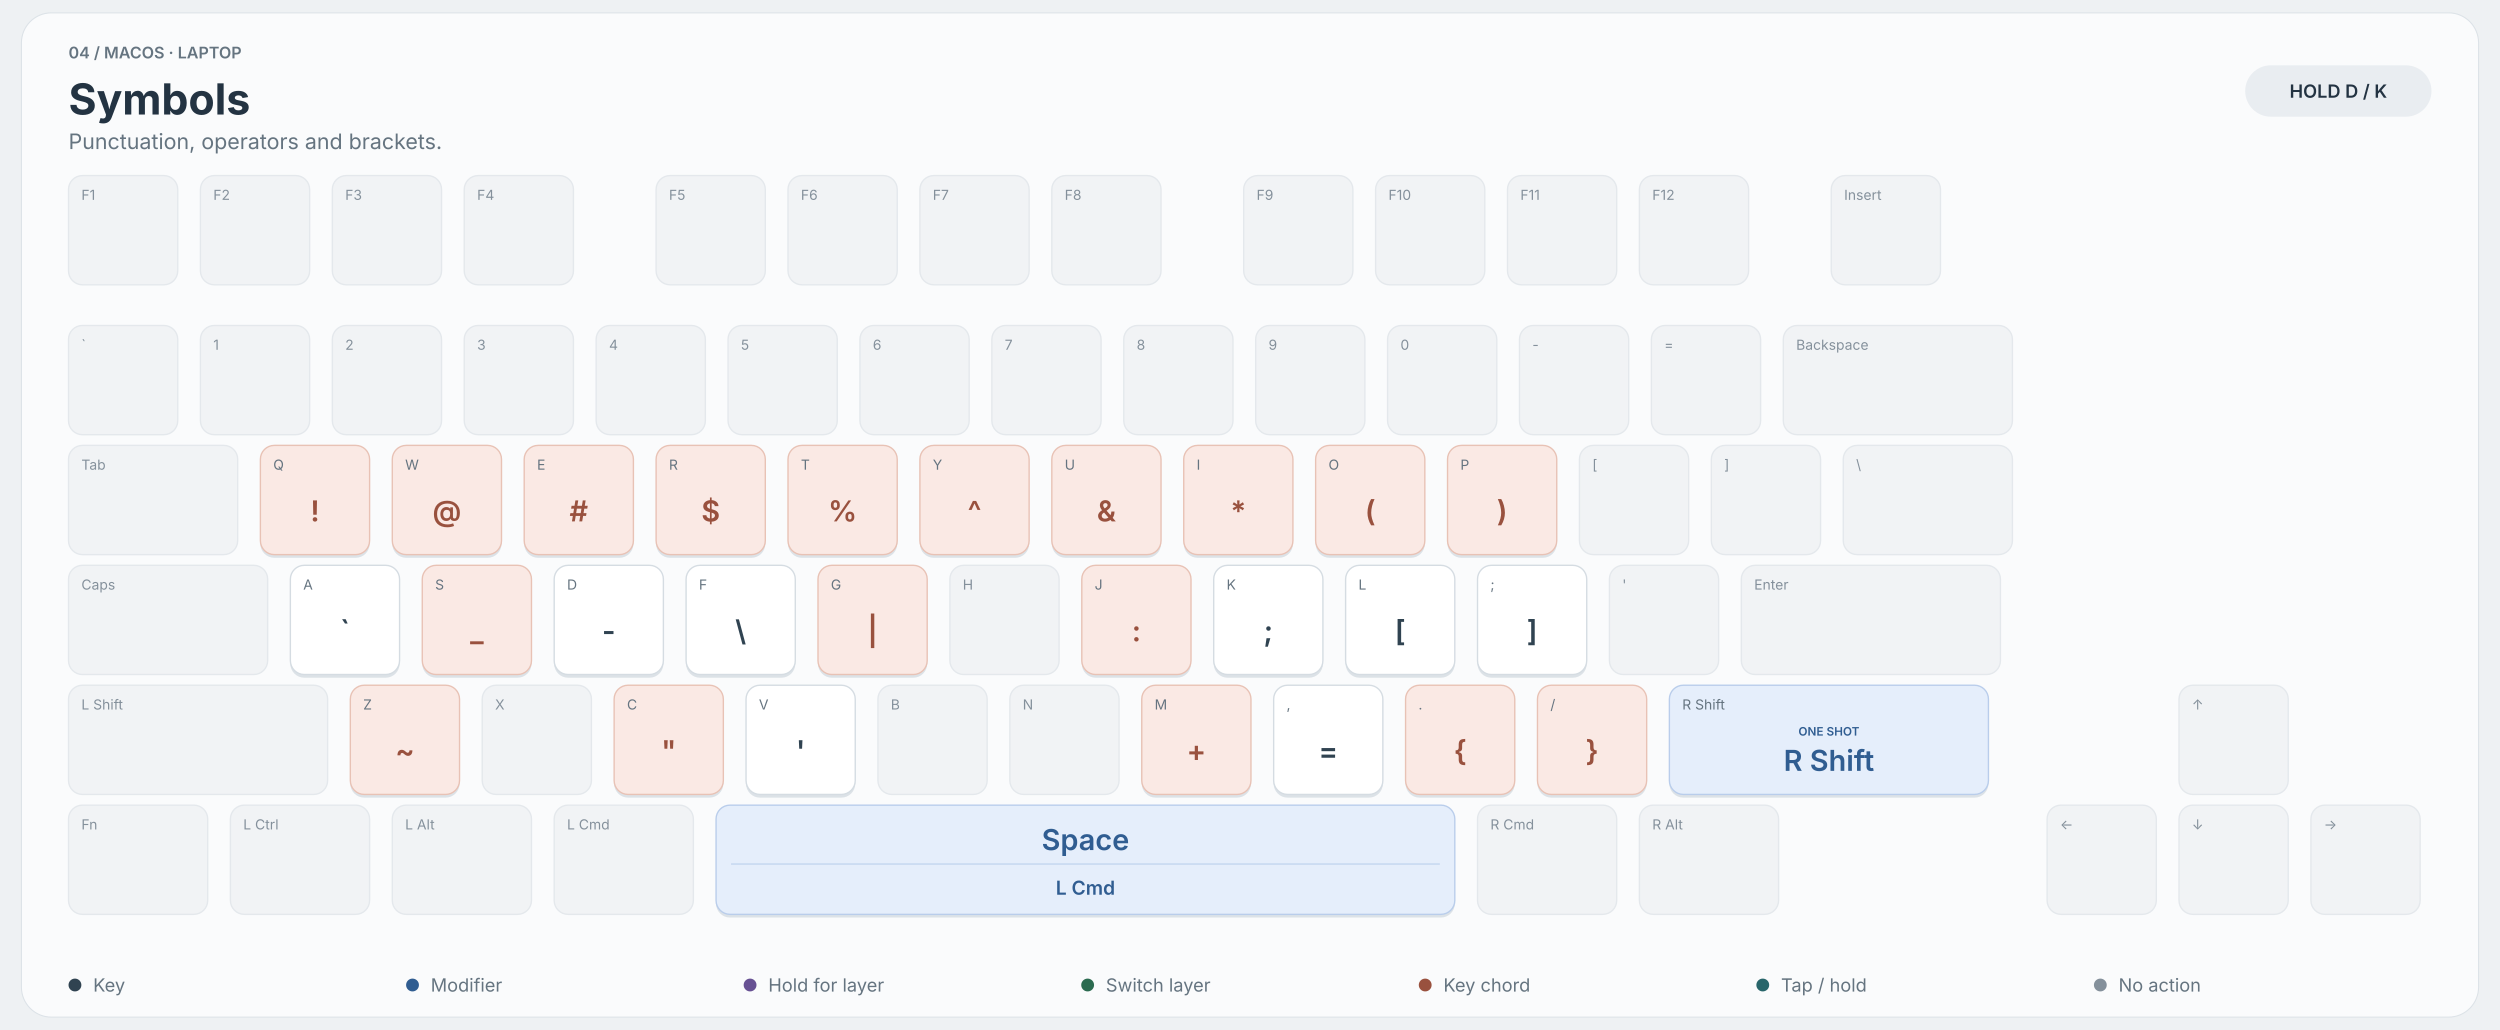
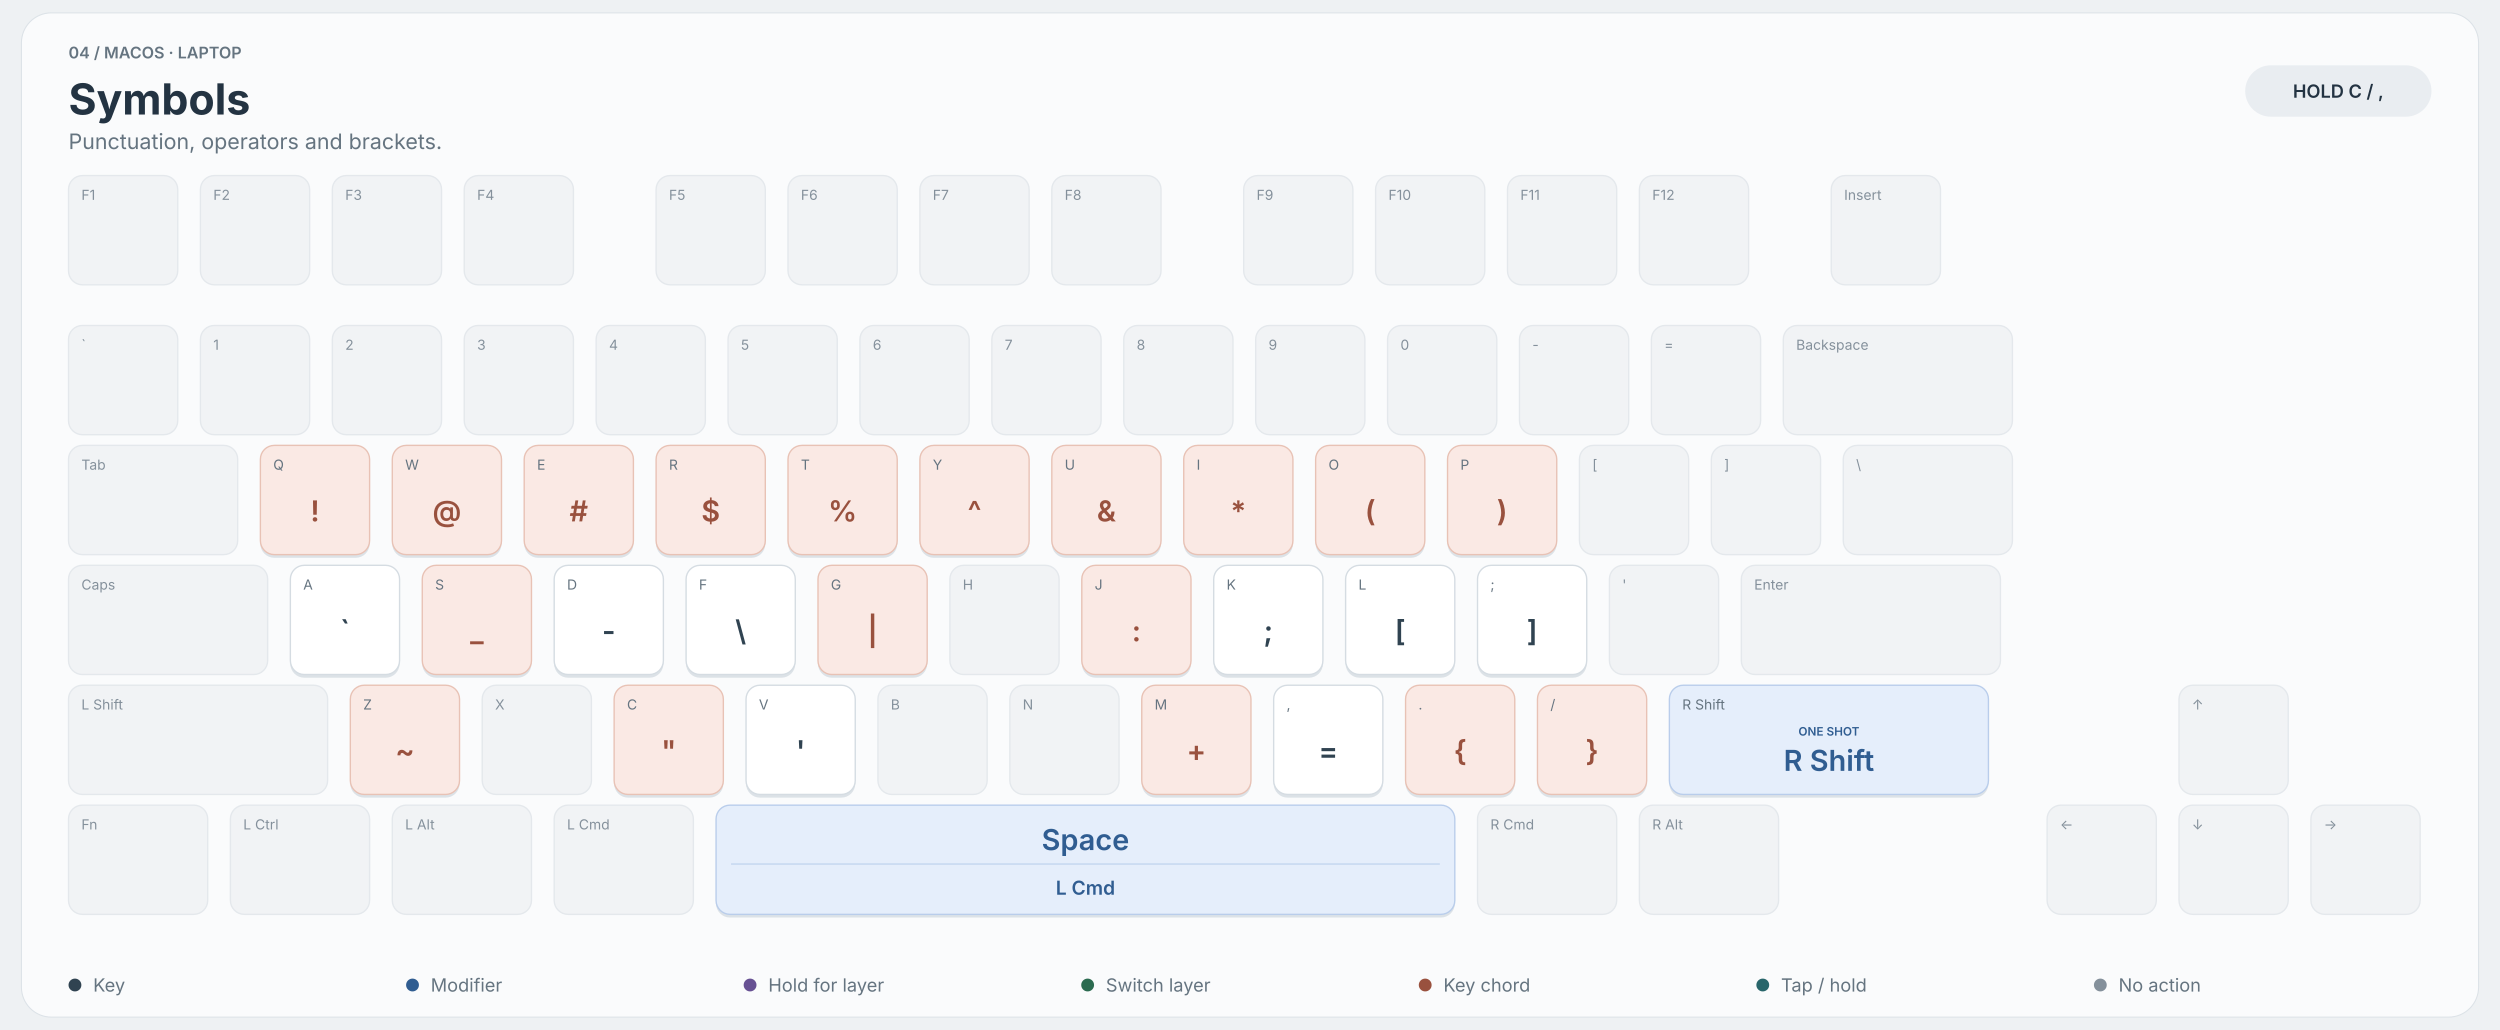
<svg xmlns="http://www.w3.org/2000/svg" width="2335" height="962" viewBox="0 0 2335 962" role="img">
  <defs>
    <style>text { font-family: 'Segoe UI', 'Inter', 'Helvetica Neue', Arial, sans-serif; }</style>
  </defs>
  <rect width="2335" height="962" fill="#eef1f3" />
  <rect x="20" y="12" width="2295" height="938" rx="28" fill="#fafbfc" stroke="#dce2e7" />
  <text x="64" y="49" font-size="15" fill="#657480" font-weight="600" text-anchor="start" dominant-baseline="middle">04  /  MACOS · LAPTOP</text>
  <text x="64" y="92" font-size="40" fill="#233342" font-weight="700" text-anchor="start" dominant-baseline="middle">Symbols</text>
  <text x="64" y="132" font-size="20" fill="#657480" font-weight="400" text-anchor="start" dominant-baseline="middle">Punctuation, operators and brackets.</text>
  <rect x="2097" y="61" width="174" height="48" rx="24" fill="#e9edf1" />
-   <text x="2184" y="85" font-size="17" fill="#233342" font-weight="600" text-anchor="middle" dominant-baseline="middle">HOLD  D  /  K</text>
+   <text x="2184" y="85" font-size="17" fill="#233342" font-weight="600" text-anchor="middle" dominant-baseline="middle">HOLD  C  /  ,</text>
  <g data-source="f1">
    <rect x="64" y="164" width="102" height="102" rx="13" fill="#f1f3f5" stroke="#e4e8ec" stroke-width="1.3" />
    <text x="76" y="182" font-size="13" fill="#84909b" font-weight="400" text-anchor="start" dominant-baseline="middle">F1</text>
  </g>
  <g data-source="f2">
    <rect x="187.2" y="164" width="102" height="102" rx="13" fill="#f1f3f5" stroke="#e4e8ec" stroke-width="1.3" />
    <text x="199.2" y="182" font-size="13" fill="#84909b" font-weight="400" text-anchor="start" dominant-baseline="middle">F2</text>
  </g>
  <g data-source="f3">
    <rect x="310.4" y="164" width="102" height="102" rx="13" fill="#f1f3f5" stroke="#e4e8ec" stroke-width="1.3" />
    <text x="322.4" y="182" font-size="13" fill="#84909b" font-weight="400" text-anchor="start" dominant-baseline="middle">F3</text>
  </g>
  <g data-source="f4">
    <rect x="433.6" y="164" width="102" height="102" rx="13" fill="#f1f3f5" stroke="#e4e8ec" stroke-width="1.3" />
    <text x="445.6" y="182" font-size="13" fill="#84909b" font-weight="400" text-anchor="start" dominant-baseline="middle">F4</text>
  </g>
  <g data-source="f5">
    <rect x="612.8" y="164" width="102" height="102" rx="13" fill="#f1f3f5" stroke="#e4e8ec" stroke-width="1.3" />
    <text x="624.8" y="182" font-size="13" fill="#84909b" font-weight="400" text-anchor="start" dominant-baseline="middle">F5</text>
  </g>
  <g data-source="f6">
    <rect x="736" y="164" width="102" height="102" rx="13" fill="#f1f3f5" stroke="#e4e8ec" stroke-width="1.3" />
    <text x="748" y="182" font-size="13" fill="#84909b" font-weight="400" text-anchor="start" dominant-baseline="middle">F6</text>
  </g>
  <g data-source="f7">
    <rect x="859.2" y="164" width="102" height="102" rx="13" fill="#f1f3f5" stroke="#e4e8ec" stroke-width="1.3" />
    <text x="871.2" y="182" font-size="13" fill="#84909b" font-weight="400" text-anchor="start" dominant-baseline="middle">F7</text>
  </g>
  <g data-source="f8">
    <rect x="982.4" y="164" width="102" height="102" rx="13" fill="#f1f3f5" stroke="#e4e8ec" stroke-width="1.3" />
    <text x="994.4" y="182" font-size="13" fill="#84909b" font-weight="400" text-anchor="start" dominant-baseline="middle">F8</text>
  </g>
  <g data-source="f9">
    <rect x="1161.6" y="164" width="102" height="102" rx="13" fill="#f1f3f5" stroke="#e4e8ec" stroke-width="1.3" />
    <text x="1173.6" y="182" font-size="13" fill="#84909b" font-weight="400" text-anchor="start" dominant-baseline="middle">F9</text>
  </g>
  <g data-source="f10">
    <rect x="1284.8" y="164" width="102" height="102" rx="13" fill="#f1f3f5" stroke="#e4e8ec" stroke-width="1.3" />
    <text x="1296.8" y="182" font-size="13" fill="#84909b" font-weight="400" text-anchor="start" dominant-baseline="middle">F10</text>
  </g>
  <g data-source="f11">
    <rect x="1408" y="164" width="102" height="102" rx="13" fill="#f1f3f5" stroke="#e4e8ec" stroke-width="1.3" />
    <text x="1420" y="182" font-size="13" fill="#84909b" font-weight="400" text-anchor="start" dominant-baseline="middle">F11</text>
  </g>
  <g data-source="f12">
    <rect x="1531.2" y="164" width="102" height="102" rx="13" fill="#f1f3f5" stroke="#e4e8ec" stroke-width="1.3" />
    <text x="1543.2" y="182" font-size="13" fill="#84909b" font-weight="400" text-anchor="start" dominant-baseline="middle">F12</text>
  </g>
  <g data-source="ins">
    <rect x="1710.4" y="164" width="102" height="102" rx="13" fill="#f1f3f5" stroke="#e4e8ec" stroke-width="1.3" />
    <text x="1722.4" y="182" font-size="13" fill="#84909b" font-weight="400" text-anchor="start" dominant-baseline="middle">Insert</text>
  </g>
  <g data-source="tab">
    <rect x="64" y="416" width="158" height="102" rx="13" fill="#f1f3f5" stroke="#e4e8ec" stroke-width="1.3" />
    <text x="76" y="434" font-size="13" fill="#84909b" font-weight="400" text-anchor="start" dominant-baseline="middle">Tab</text>
  </g>
  <g data-source="q">
    <rect x="243.2" y="419" width="102" height="102" rx="13" fill="#dce2e7" />
    <rect x="243.2" y="416" width="102" height="102" rx="13" fill="#fae9e4" stroke="#e8c2b5" stroke-width="1.3" />
    <text x="255.2" y="434" font-size="13" fill="#657480" font-weight="400" text-anchor="start" dominant-baseline="middle">Q</text>
    <text x="294.2" y="477" font-size="27" fill="#99513e" font-weight="600" text-anchor="middle" dominant-baseline="middle">!</text>
  </g>
  <g data-source="w">
    <rect x="366.4" y="419" width="102" height="102" rx="13" fill="#dce2e7" />
    <rect x="366.4" y="416" width="102" height="102" rx="13" fill="#fae9e4" stroke="#e8c2b5" stroke-width="1.3" />
    <text x="378.4" y="434" font-size="13" fill="#657480" font-weight="400" text-anchor="start" dominant-baseline="middle">W</text>
    <text x="417.4" y="477" font-size="27" fill="#99513e" font-weight="600" text-anchor="middle" dominant-baseline="middle">@</text>
  </g>
  <g data-source="e">
    <rect x="489.6" y="419" width="102" height="102" rx="13" fill="#dce2e7" />
    <rect x="489.6" y="416" width="102" height="102" rx="13" fill="#fae9e4" stroke="#e8c2b5" stroke-width="1.3" />
    <text x="501.6" y="434" font-size="13" fill="#657480" font-weight="400" text-anchor="start" dominant-baseline="middle">E</text>
    <text x="540.6" y="477" font-size="27" fill="#99513e" font-weight="600" text-anchor="middle" dominant-baseline="middle">#</text>
  </g>
  <g data-source="r">
    <rect x="612.8" y="419" width="102" height="102" rx="13" fill="#dce2e7" />
    <rect x="612.8" y="416" width="102" height="102" rx="13" fill="#fae9e4" stroke="#e8c2b5" stroke-width="1.3" />
    <text x="624.8" y="434" font-size="13" fill="#657480" font-weight="400" text-anchor="start" dominant-baseline="middle">R</text>
    <text x="663.8" y="477" font-size="27" fill="#99513e" font-weight="600" text-anchor="middle" dominant-baseline="middle">$</text>
  </g>
  <g data-source="t">
    <rect x="736" y="419" width="102" height="102" rx="13" fill="#dce2e7" />
    <rect x="736" y="416" width="102" height="102" rx="13" fill="#fae9e4" stroke="#e8c2b5" stroke-width="1.3" />
    <text x="748" y="434" font-size="13" fill="#657480" font-weight="400" text-anchor="start" dominant-baseline="middle">T</text>
    <text x="787" y="477" font-size="27" fill="#99513e" font-weight="600" text-anchor="middle" dominant-baseline="middle">%</text>
  </g>
  <g data-source="y">
    <rect x="859.2" y="419" width="102" height="102" rx="13" fill="#dce2e7" />
    <rect x="859.2" y="416" width="102" height="102" rx="13" fill="#fae9e4" stroke="#e8c2b5" stroke-width="1.3" />
    <text x="871.2" y="434" font-size="13" fill="#657480" font-weight="400" text-anchor="start" dominant-baseline="middle">Y</text>
    <text x="910.2" y="477" font-size="27" fill="#99513e" font-weight="600" text-anchor="middle" dominant-baseline="middle">^</text>
  </g>
  <g data-source="u">
    <rect x="982.4" y="419" width="102" height="102" rx="13" fill="#dce2e7" />
    <rect x="982.4" y="416" width="102" height="102" rx="13" fill="#fae9e4" stroke="#e8c2b5" stroke-width="1.3" />
    <text x="994.4" y="434" font-size="13" fill="#657480" font-weight="400" text-anchor="start" dominant-baseline="middle">U</text>
    <text x="1033.4" y="477" font-size="27" fill="#99513e" font-weight="600" text-anchor="middle" dominant-baseline="middle">&amp;</text>
  </g>
  <g data-source="i">
    <rect x="1105.6" y="419" width="102" height="102" rx="13" fill="#dce2e7" />
    <rect x="1105.6" y="416" width="102" height="102" rx="13" fill="#fae9e4" stroke="#e8c2b5" stroke-width="1.3" />
    <text x="1117.6" y="434" font-size="13" fill="#657480" font-weight="400" text-anchor="start" dominant-baseline="middle">I</text>
    <text x="1156.6" y="477" font-size="27" fill="#99513e" font-weight="600" text-anchor="middle" dominant-baseline="middle">*</text>
  </g>
  <g data-source="o">
    <rect x="1228.8" y="419" width="102" height="102" rx="13" fill="#dce2e7" />
    <rect x="1228.8" y="416" width="102" height="102" rx="13" fill="#fae9e4" stroke="#e8c2b5" stroke-width="1.3" />
    <text x="1240.8" y="434" font-size="13" fill="#657480" font-weight="400" text-anchor="start" dominant-baseline="middle">O</text>
    <text x="1279.8" y="477" font-size="27" fill="#99513e" font-weight="600" text-anchor="middle" dominant-baseline="middle">(</text>
  </g>
  <g data-source="p">
    <rect x="1352" y="419" width="102" height="102" rx="13" fill="#dce2e7" />
    <rect x="1352" y="416" width="102" height="102" rx="13" fill="#fae9e4" stroke="#e8c2b5" stroke-width="1.3" />
    <text x="1364" y="434" font-size="13" fill="#657480" font-weight="400" text-anchor="start" dominant-baseline="middle">P</text>
    <text x="1403" y="477" font-size="27" fill="#99513e" font-weight="600" text-anchor="middle" dominant-baseline="middle">)</text>
  </g>
  <g data-source="lbrc">
    <rect x="1475.2" y="416" width="102" height="102" rx="13" fill="#f1f3f5" stroke="#e4e8ec" stroke-width="1.3" />
    <text x="1487.2" y="434" font-size="13" fill="#84909b" font-weight="400" text-anchor="start" dominant-baseline="middle">[</text>
  </g>
  <g data-source="rbrc">
    <rect x="1598.4" y="416" width="102" height="102" rx="13" fill="#f1f3f5" stroke="#e4e8ec" stroke-width="1.3" />
    <text x="1610.4" y="434" font-size="13" fill="#84909b" font-weight="400" text-anchor="start" dominant-baseline="middle">]</text>
  </g>
  <g data-source="bksl">
    <rect x="1721.6" y="416" width="158" height="102" rx="13" fill="#f1f3f5" stroke="#e4e8ec" stroke-width="1.3" />
    <text x="1733.6" y="434" font-size="13" fill="#84909b" font-weight="400" text-anchor="start" dominant-baseline="middle">\</text>
  </g>
  <g data-source="grv">
    <rect x="64" y="304" width="102" height="102" rx="13" fill="#f1f3f5" stroke="#e4e8ec" stroke-width="1.3" />
    <text x="76" y="322" font-size="13" fill="#84909b" font-weight="400" text-anchor="start" dominant-baseline="middle">`</text>
  </g>
  <g data-source="1">
    <rect x="187.2" y="304" width="102" height="102" rx="13" fill="#f1f3f5" stroke="#e4e8ec" stroke-width="1.3" />
    <text x="199.2" y="322" font-size="13" fill="#84909b" font-weight="400" text-anchor="start" dominant-baseline="middle">1</text>
  </g>
  <g data-source="2">
    <rect x="310.4" y="304" width="102" height="102" rx="13" fill="#f1f3f5" stroke="#e4e8ec" stroke-width="1.3" />
    <text x="322.4" y="322" font-size="13" fill="#84909b" font-weight="400" text-anchor="start" dominant-baseline="middle">2</text>
  </g>
  <g data-source="3">
    <rect x="433.6" y="304" width="102" height="102" rx="13" fill="#f1f3f5" stroke="#e4e8ec" stroke-width="1.3" />
    <text x="445.6" y="322" font-size="13" fill="#84909b" font-weight="400" text-anchor="start" dominant-baseline="middle">3</text>
  </g>
  <g data-source="4">
    <rect x="556.8" y="304" width="102" height="102" rx="13" fill="#f1f3f5" stroke="#e4e8ec" stroke-width="1.3" />
    <text x="568.8" y="322" font-size="13" fill="#84909b" font-weight="400" text-anchor="start" dominant-baseline="middle">4</text>
  </g>
  <g data-source="5">
    <rect x="680" y="304" width="102" height="102" rx="13" fill="#f1f3f5" stroke="#e4e8ec" stroke-width="1.3" />
    <text x="692" y="322" font-size="13" fill="#84909b" font-weight="400" text-anchor="start" dominant-baseline="middle">5</text>
  </g>
  <g data-source="6">
    <rect x="803.2" y="304" width="102" height="102" rx="13" fill="#f1f3f5" stroke="#e4e8ec" stroke-width="1.3" />
    <text x="815.2" y="322" font-size="13" fill="#84909b" font-weight="400" text-anchor="start" dominant-baseline="middle">6</text>
  </g>
  <g data-source="7">
    <rect x="926.4" y="304" width="102" height="102" rx="13" fill="#f1f3f5" stroke="#e4e8ec" stroke-width="1.3" />
    <text x="938.4" y="322" font-size="13" fill="#84909b" font-weight="400" text-anchor="start" dominant-baseline="middle">7</text>
  </g>
  <g data-source="8">
    <rect x="1049.6" y="304" width="102" height="102" rx="13" fill="#f1f3f5" stroke="#e4e8ec" stroke-width="1.3" />
    <text x="1061.6" y="322" font-size="13" fill="#84909b" font-weight="400" text-anchor="start" dominant-baseline="middle">8</text>
  </g>
  <g data-source="9">
    <rect x="1172.8" y="304" width="102" height="102" rx="13" fill="#f1f3f5" stroke="#e4e8ec" stroke-width="1.3" />
    <text x="1184.8" y="322" font-size="13" fill="#84909b" font-weight="400" text-anchor="start" dominant-baseline="middle">9</text>
  </g>
  <g data-source="0">
    <rect x="1296" y="304" width="102" height="102" rx="13" fill="#f1f3f5" stroke="#e4e8ec" stroke-width="1.3" />
    <text x="1308" y="322" font-size="13" fill="#84909b" font-weight="400" text-anchor="start" dominant-baseline="middle">0</text>
  </g>
  <g data-source="min">
    <rect x="1419.2" y="304" width="102" height="102" rx="13" fill="#f1f3f5" stroke="#e4e8ec" stroke-width="1.3" />
    <text x="1431.2" y="322" font-size="13" fill="#84909b" font-weight="400" text-anchor="start" dominant-baseline="middle">-</text>
  </g>
  <g data-source="=">
    <rect x="1542.4" y="304" width="102" height="102" rx="13" fill="#f1f3f5" stroke="#e4e8ec" stroke-width="1.3" />
    <text x="1554.4" y="322" font-size="13" fill="#84909b" font-weight="400" text-anchor="start" dominant-baseline="middle">=</text>
  </g>
  <g data-source="bspc">
    <rect x="1665.6" y="304" width="214" height="102" rx="13" fill="#f1f3f5" stroke="#e4e8ec" stroke-width="1.3" />
    <text x="1677.6" y="322" font-size="13" fill="#84909b" font-weight="400" text-anchor="start" dominant-baseline="middle">Backspace</text>
  </g>
  <g data-source="caps">
    <rect x="64" y="528" width="186" height="102" rx="13" fill="#f1f3f5" stroke="#e4e8ec" stroke-width="1.3" />
    <text x="76" y="546" font-size="13" fill="#84909b" font-weight="400" text-anchor="start" dominant-baseline="middle">Caps</text>
  </g>
  <g data-source="a">
    <rect x="271.2" y="531" width="102" height="102" rx="13" fill="#dce2e7" />
    <rect x="271.2" y="528" width="102" height="102" rx="13" fill="#ffffff" stroke="#d5dce2" stroke-width="1.3" />
    <text x="283.2" y="546" font-size="13" fill="#657480" font-weight="400" text-anchor="start" dominant-baseline="middle">A</text>
    <text x="322.2" y="589" font-size="27" fill="#304351" font-weight="600" text-anchor="middle" dominant-baseline="middle">`</text>
  </g>
  <g data-source="s">
    <rect x="394.4" y="531" width="102" height="102" rx="13" fill="#dce2e7" />
    <rect x="394.4" y="528" width="102" height="102" rx="13" fill="#fae9e4" stroke="#e8c2b5" stroke-width="1.3" />
    <text x="406.4" y="546" font-size="13" fill="#657480" font-weight="400" text-anchor="start" dominant-baseline="middle">S</text>
    <text x="445.4" y="589" font-size="27" fill="#99513e" font-weight="600" text-anchor="middle" dominant-baseline="middle">_</text>
  </g>
  <g data-source="d">
    <rect x="517.6" y="531" width="102" height="102" rx="13" fill="#dce2e7" />
    <rect x="517.6" y="528" width="102" height="102" rx="13" fill="#ffffff" stroke="#d5dce2" stroke-width="1.3" />
    <text x="529.6" y="546" font-size="13" fill="#657480" font-weight="400" text-anchor="start" dominant-baseline="middle">D</text>
    <text x="568.6" y="589" font-size="27" fill="#304351" font-weight="600" text-anchor="middle" dominant-baseline="middle">-</text>
  </g>
  <g data-source="f">
    <rect x="640.8" y="531" width="102" height="102" rx="13" fill="#dce2e7" />
    <rect x="640.8" y="528" width="102" height="102" rx="13" fill="#ffffff" stroke="#d5dce2" stroke-width="1.3" />
    <text x="652.8" y="546" font-size="13" fill="#657480" font-weight="400" text-anchor="start" dominant-baseline="middle">F</text>
    <text x="691.8" y="589" font-size="27" fill="#304351" font-weight="600" text-anchor="middle" dominant-baseline="middle">\</text>
  </g>
  <g data-source="g">
    <rect x="764" y="531" width="102" height="102" rx="13" fill="#dce2e7" />
    <rect x="764" y="528" width="102" height="102" rx="13" fill="#fae9e4" stroke="#e8c2b5" stroke-width="1.3" />
    <text x="776" y="546" font-size="13" fill="#657480" font-weight="400" text-anchor="start" dominant-baseline="middle">G</text>
    <text x="815" y="589" font-size="27" fill="#99513e" font-weight="600" text-anchor="middle" dominant-baseline="middle">|</text>
  </g>
  <g data-source="h">
    <rect x="887.2" y="528" width="102" height="102" rx="13" fill="#f1f3f5" stroke="#e4e8ec" stroke-width="1.3" />
    <text x="899.2" y="546" font-size="13" fill="#84909b" font-weight="400" text-anchor="start" dominant-baseline="middle">H</text>
  </g>
  <g data-source="j">
    <rect x="1010.4" y="531" width="102" height="102" rx="13" fill="#dce2e7" />
    <rect x="1010.4" y="528" width="102" height="102" rx="13" fill="#fae9e4" stroke="#e8c2b5" stroke-width="1.3" />
    <text x="1022.4" y="546" font-size="13" fill="#657480" font-weight="400" text-anchor="start" dominant-baseline="middle">J</text>
    <text x="1061.4" y="589" font-size="27" fill="#99513e" font-weight="600" text-anchor="middle" dominant-baseline="middle">:</text>
  </g>
  <g data-source="k">
    <rect x="1133.6" y="531" width="102" height="102" rx="13" fill="#dce2e7" />
    <rect x="1133.6" y="528" width="102" height="102" rx="13" fill="#ffffff" stroke="#d5dce2" stroke-width="1.3" />
    <text x="1145.6" y="546" font-size="13" fill="#657480" font-weight="400" text-anchor="start" dominant-baseline="middle">K</text>
    <text x="1184.6" y="589" font-size="27" fill="#304351" font-weight="600" text-anchor="middle" dominant-baseline="middle">;</text>
  </g>
  <g data-source="l">
    <rect x="1256.8" y="531" width="102" height="102" rx="13" fill="#dce2e7" />
    <rect x="1256.8" y="528" width="102" height="102" rx="13" fill="#ffffff" stroke="#d5dce2" stroke-width="1.3" />
    <text x="1268.8" y="546" font-size="13" fill="#657480" font-weight="400" text-anchor="start" dominant-baseline="middle">L</text>
    <text x="1307.8" y="589" font-size="27" fill="#304351" font-weight="600" text-anchor="middle" dominant-baseline="middle">[</text>
  </g>
  <g data-source="scln">
    <rect x="1380" y="531" width="102" height="102" rx="13" fill="#dce2e7" />
    <rect x="1380" y="528" width="102" height="102" rx="13" fill="#ffffff" stroke="#d5dce2" stroke-width="1.3" />
    <text x="1392" y="546" font-size="13" fill="#657480" font-weight="400" text-anchor="start" dominant-baseline="middle">;</text>
    <text x="1431" y="589" font-size="27" fill="#304351" font-weight="600" text-anchor="middle" dominant-baseline="middle">]</text>
  </g>
  <g data-source="apos">
    <rect x="1503.2" y="528" width="102" height="102" rx="13" fill="#f1f3f5" stroke="#e4e8ec" stroke-width="1.3" />
    <text x="1515.2" y="546" font-size="13" fill="#84909b" font-weight="400" text-anchor="start" dominant-baseline="middle">'</text>
  </g>
  <g data-source="ret">
    <rect x="1626.4" y="528" width="242" height="102" rx="13" fill="#f1f3f5" stroke="#e4e8ec" stroke-width="1.3" />
    <text x="1638.4" y="546" font-size="13" fill="#84909b" font-weight="400" text-anchor="start" dominant-baseline="middle">Enter</text>
  </g>
  <g data-source="lsft">
    <rect x="64" y="640" width="242" height="102" rx="13" fill="#f1f3f5" stroke="#e4e8ec" stroke-width="1.3" />
    <text x="76" y="658" font-size="13" fill="#84909b" font-weight="400" text-anchor="start" dominant-baseline="middle">L Shift</text>
  </g>
  <g data-source="z">
    <rect x="327.2" y="643" width="102" height="102" rx="13" fill="#dce2e7" />
    <rect x="327.2" y="640" width="102" height="102" rx="13" fill="#fae9e4" stroke="#e8c2b5" stroke-width="1.3" />
    <text x="339.2" y="658" font-size="13" fill="#657480" font-weight="400" text-anchor="start" dominant-baseline="middle">Z</text>
    <text x="378.2" y="701" font-size="27" fill="#99513e" font-weight="600" text-anchor="middle" dominant-baseline="middle">~</text>
  </g>
  <g data-source="x">
    <rect x="450.4" y="640" width="102" height="102" rx="13" fill="#f1f3f5" stroke="#e4e8ec" stroke-width="1.3" />
    <text x="462.4" y="658" font-size="13" fill="#84909b" font-weight="400" text-anchor="start" dominant-baseline="middle">X</text>
  </g>
  <g data-source="c">
    <rect x="573.6" y="643" width="102" height="102" rx="13" fill="#dce2e7" />
    <rect x="573.6" y="640" width="102" height="102" rx="13" fill="#fae9e4" stroke="#e8c2b5" stroke-width="1.3" />
    <text x="585.6" y="658" font-size="13" fill="#657480" font-weight="400" text-anchor="start" dominant-baseline="middle">C</text>
    <text x="624.6" y="701" font-size="27" fill="#99513e" font-weight="600" text-anchor="middle" dominant-baseline="middle">"</text>
  </g>
  <g data-source="v">
    <rect x="696.8" y="643" width="102" height="102" rx="13" fill="#dce2e7" />
    <rect x="696.8" y="640" width="102" height="102" rx="13" fill="#ffffff" stroke="#d5dce2" stroke-width="1.3" />
    <text x="708.8" y="658" font-size="13" fill="#657480" font-weight="400" text-anchor="start" dominant-baseline="middle">V</text>
    <text x="747.8" y="701" font-size="27" fill="#304351" font-weight="600" text-anchor="middle" dominant-baseline="middle">'</text>
  </g>
  <g data-source="b">
    <rect x="820" y="640" width="102" height="102" rx="13" fill="#f1f3f5" stroke="#e4e8ec" stroke-width="1.3" />
    <text x="832" y="658" font-size="13" fill="#84909b" font-weight="400" text-anchor="start" dominant-baseline="middle">B</text>
  </g>
  <g data-source="n">
    <rect x="943.2" y="640" width="102" height="102" rx="13" fill="#f1f3f5" stroke="#e4e8ec" stroke-width="1.3" />
    <text x="955.2" y="658" font-size="13" fill="#84909b" font-weight="400" text-anchor="start" dominant-baseline="middle">N</text>
  </g>
  <g data-source="m">
    <rect x="1066.4" y="643" width="102" height="102" rx="13" fill="#dce2e7" />
    <rect x="1066.4" y="640" width="102" height="102" rx="13" fill="#fae9e4" stroke="#e8c2b5" stroke-width="1.3" />
    <text x="1078.4" y="658" font-size="13" fill="#657480" font-weight="400" text-anchor="start" dominant-baseline="middle">M</text>
    <text x="1117.4" y="701" font-size="27" fill="#99513e" font-weight="600" text-anchor="middle" dominant-baseline="middle">+</text>
  </g>
  <g data-source="comm">
    <rect x="1189.6" y="643" width="102" height="102" rx="13" fill="#dce2e7" />
    <rect x="1189.6" y="640" width="102" height="102" rx="13" fill="#ffffff" stroke="#d5dce2" stroke-width="1.3" />
    <text x="1201.6" y="658" font-size="13" fill="#657480" font-weight="400" text-anchor="start" dominant-baseline="middle">,</text>
    <text x="1240.6" y="701" font-size="27" fill="#304351" font-weight="600" text-anchor="middle" dominant-baseline="middle">=</text>
  </g>
  <g data-source=".">
    <rect x="1312.8" y="643" width="102" height="102" rx="13" fill="#dce2e7" />
    <rect x="1312.8" y="640" width="102" height="102" rx="13" fill="#fae9e4" stroke="#e8c2b5" stroke-width="1.3" />
    <text x="1324.8" y="658" font-size="13" fill="#657480" font-weight="400" text-anchor="start" dominant-baseline="middle">.</text>
    <text x="1363.8" y="701" font-size="27" fill="#99513e" font-weight="600" text-anchor="middle" dominant-baseline="middle">{</text>
  </g>
  <g data-source="/">
    <rect x="1436" y="643" width="102" height="102" rx="13" fill="#dce2e7" />
    <rect x="1436" y="640" width="102" height="102" rx="13" fill="#fae9e4" stroke="#e8c2b5" stroke-width="1.3" />
    <text x="1448" y="658" font-size="13" fill="#657480" font-weight="400" text-anchor="start" dominant-baseline="middle">/</text>
    <text x="1487" y="701" font-size="27" fill="#99513e" font-weight="600" text-anchor="middle" dominant-baseline="middle">}</text>
  </g>
  <g data-source="rsft">
    <rect x="1559.2" y="643" width="298" height="102" rx="13" fill="#dce2e7" />
    <rect x="1559.2" y="640" width="298" height="102" rx="13" fill="#e5eefb" stroke="#b9cdeb" stroke-width="1.3" />
    <text x="1571.2" y="658" font-size="13" fill="#657480" font-weight="400" text-anchor="start" dominant-baseline="middle">R Shift</text>
    <text x="1708.2" y="683" font-size="11" fill="#305d91" font-weight="600" text-anchor="middle" dominant-baseline="middle">ONE SHOT</text>
    <text x="1708.2" y="710" font-size="27" fill="#305d91" font-weight="600" text-anchor="middle" dominant-baseline="middle">R Shift</text>
  </g>
  <g data-source="fn">
    <rect x="64" y="752" width="130" height="102" rx="13" fill="#f1f3f5" stroke="#e4e8ec" stroke-width="1.3" />
    <text x="76" y="770" font-size="13" fill="#84909b" font-weight="400" text-anchor="start" dominant-baseline="middle">Fn</text>
  </g>
  <g data-source="lctl">
    <rect x="215.2" y="752" width="130" height="102" rx="13" fill="#f1f3f5" stroke="#e4e8ec" stroke-width="1.3" />
    <text x="227.2" y="770" font-size="13" fill="#84909b" font-weight="400" text-anchor="start" dominant-baseline="middle">L Ctrl</text>
  </g>
  <g data-source="lalt">
    <rect x="366.4" y="752" width="130" height="102" rx="13" fill="#f1f3f5" stroke="#e4e8ec" stroke-width="1.3" />
    <text x="378.4" y="770" font-size="13" fill="#84909b" font-weight="400" text-anchor="start" dominant-baseline="middle">L Alt</text>
  </g>
  <g data-source="lmet">
    <rect x="517.6" y="752" width="130" height="102" rx="13" fill="#f1f3f5" stroke="#e4e8ec" stroke-width="1.3" />
    <text x="529.6" y="770" font-size="13" fill="#84909b" font-weight="400" text-anchor="start" dominant-baseline="middle">L Cmd</text>
  </g>
  <g data-source="spc">
    <rect x="668.8" y="755" width="690" height="102" rx="13" fill="#dce2e7" />
    <rect x="668.8" y="752" width="690" height="102" rx="13" fill="#e5eefb" stroke="#b9cdeb" stroke-width="1.3" />
    <text x="1013.8" y="784" font-size="27" fill="#305d91" font-weight="600" text-anchor="middle" dominant-baseline="middle">Space</text>
    <line x1="682.8" y1="807" x2="1344.8" y2="807" stroke="#b9cdeb" />
    <text x="1013.8" y="829" font-size="18" fill="#305d91" font-weight="600" text-anchor="middle" dominant-baseline="middle">L Cmd</text>
  </g>
  <g data-source="rmet">
    <rect x="1380" y="752" width="130" height="102" rx="13" fill="#f1f3f5" stroke="#e4e8ec" stroke-width="1.3" />
    <text x="1392" y="770" font-size="13" fill="#84909b" font-weight="400" text-anchor="start" dominant-baseline="middle">R Cmd</text>
  </g>
  <g data-source="ralt">
    <rect x="1531.2" y="752" width="130" height="102" rx="13" fill="#f1f3f5" stroke="#e4e8ec" stroke-width="1.3" />
    <text x="1543.2" y="770" font-size="13" fill="#84909b" font-weight="400" text-anchor="start" dominant-baseline="middle">R Alt</text>
  </g>
  <g data-source="up">
    <rect x="2035.2" y="640" width="102" height="102" rx="13" fill="#f1f3f5" stroke="#e4e8ec" stroke-width="1.3" />
    <text x="2047.2" y="658" font-size="13" fill="#84909b" font-weight="400" text-anchor="start" dominant-baseline="middle">↑</text>
  </g>
  <g data-source="down">
    <rect x="2035.2" y="752" width="102" height="102" rx="13" fill="#f1f3f5" stroke="#e4e8ec" stroke-width="1.3" />
    <text x="2047.2" y="770" font-size="13" fill="#84909b" font-weight="400" text-anchor="start" dominant-baseline="middle">↓</text>
  </g>
  <g data-source="left">
    <rect x="1912" y="752" width="102" height="102" rx="13" fill="#f1f3f5" stroke="#e4e8ec" stroke-width="1.3" />
    <text x="1924" y="770" font-size="13" fill="#84909b" font-weight="400" text-anchor="start" dominant-baseline="middle">←</text>
  </g>
  <g data-source="right">
    <rect x="2158.4" y="752" width="102" height="102" rx="13" fill="#f1f3f5" stroke="#e4e8ec" stroke-width="1.3" />
    <text x="2170.4" y="770" font-size="13" fill="#84909b" font-weight="400" text-anchor="start" dominant-baseline="middle">→</text>
  </g>
  <circle cx="70" cy="920" r="6" fill="#304351" />
  <text x="87" y="920" font-size="17" fill="#657480" font-weight="400" text-anchor="start" dominant-baseline="middle">Key</text>
  <circle cx="385.286" cy="920" r="6" fill="#305d91" />
  <text x="402.286" y="920" font-size="17" fill="#657480" font-weight="400" text-anchor="start" dominant-baseline="middle">Modifier</text>
  <circle cx="700.571" cy="920" r="6" fill="#675193" />
  <text x="717.571" y="920" font-size="17" fill="#657480" font-weight="400" text-anchor="start" dominant-baseline="middle">Hold for layer</text>
  <circle cx="1015.857" cy="920" r="6" fill="#2b6b50" />
  <text x="1032.857" y="920" font-size="17" fill="#657480" font-weight="400" text-anchor="start" dominant-baseline="middle">Switch layer</text>
  <circle cx="1331.143" cy="920" r="6" fill="#99513e" />
  <text x="1348.143" y="920" font-size="17" fill="#657480" font-weight="400" text-anchor="start" dominant-baseline="middle">Key chord</text>
  <circle cx="1646.429" cy="920" r="6" fill="#28666b" />
  <text x="1663.429" y="920" font-size="17" fill="#657480" font-weight="400" text-anchor="start" dominant-baseline="middle">Tap / hold</text>
  <circle cx="1961.714" cy="920" r="6" fill="#84909b" />
  <text x="1978.714" y="920" font-size="17" fill="#657480" font-weight="400" text-anchor="start" dominant-baseline="middle">No action</text>
</svg>
